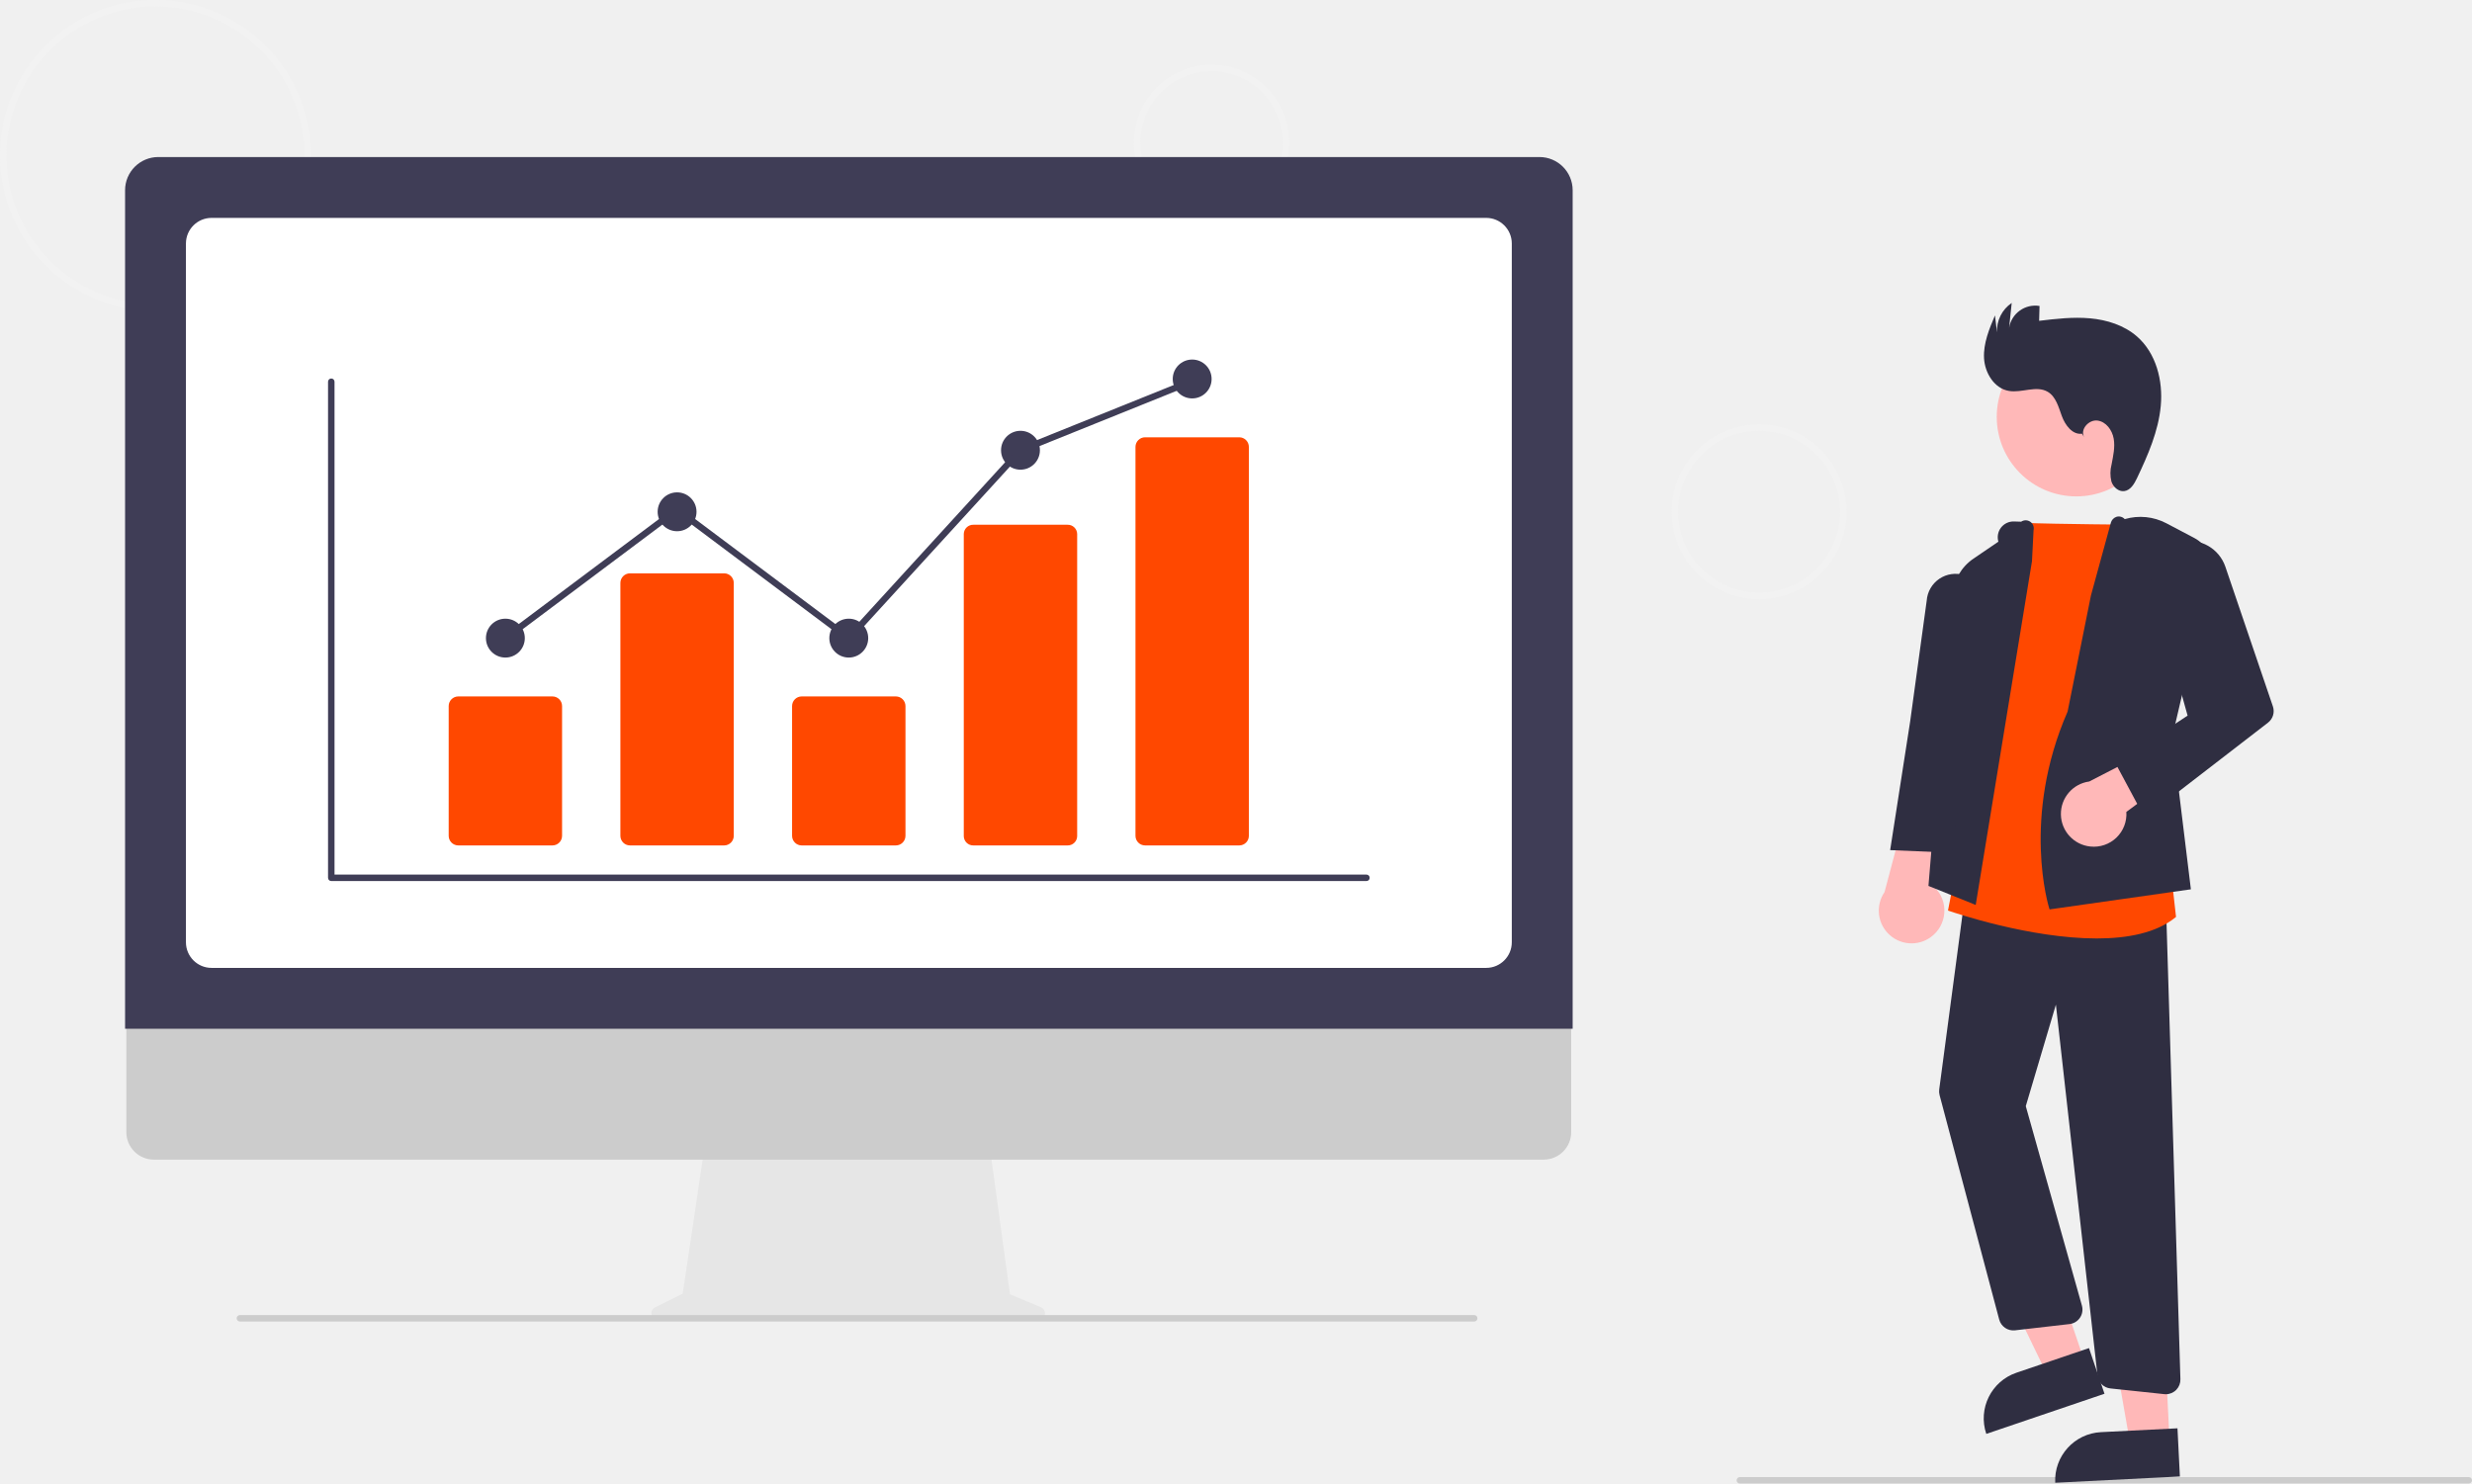
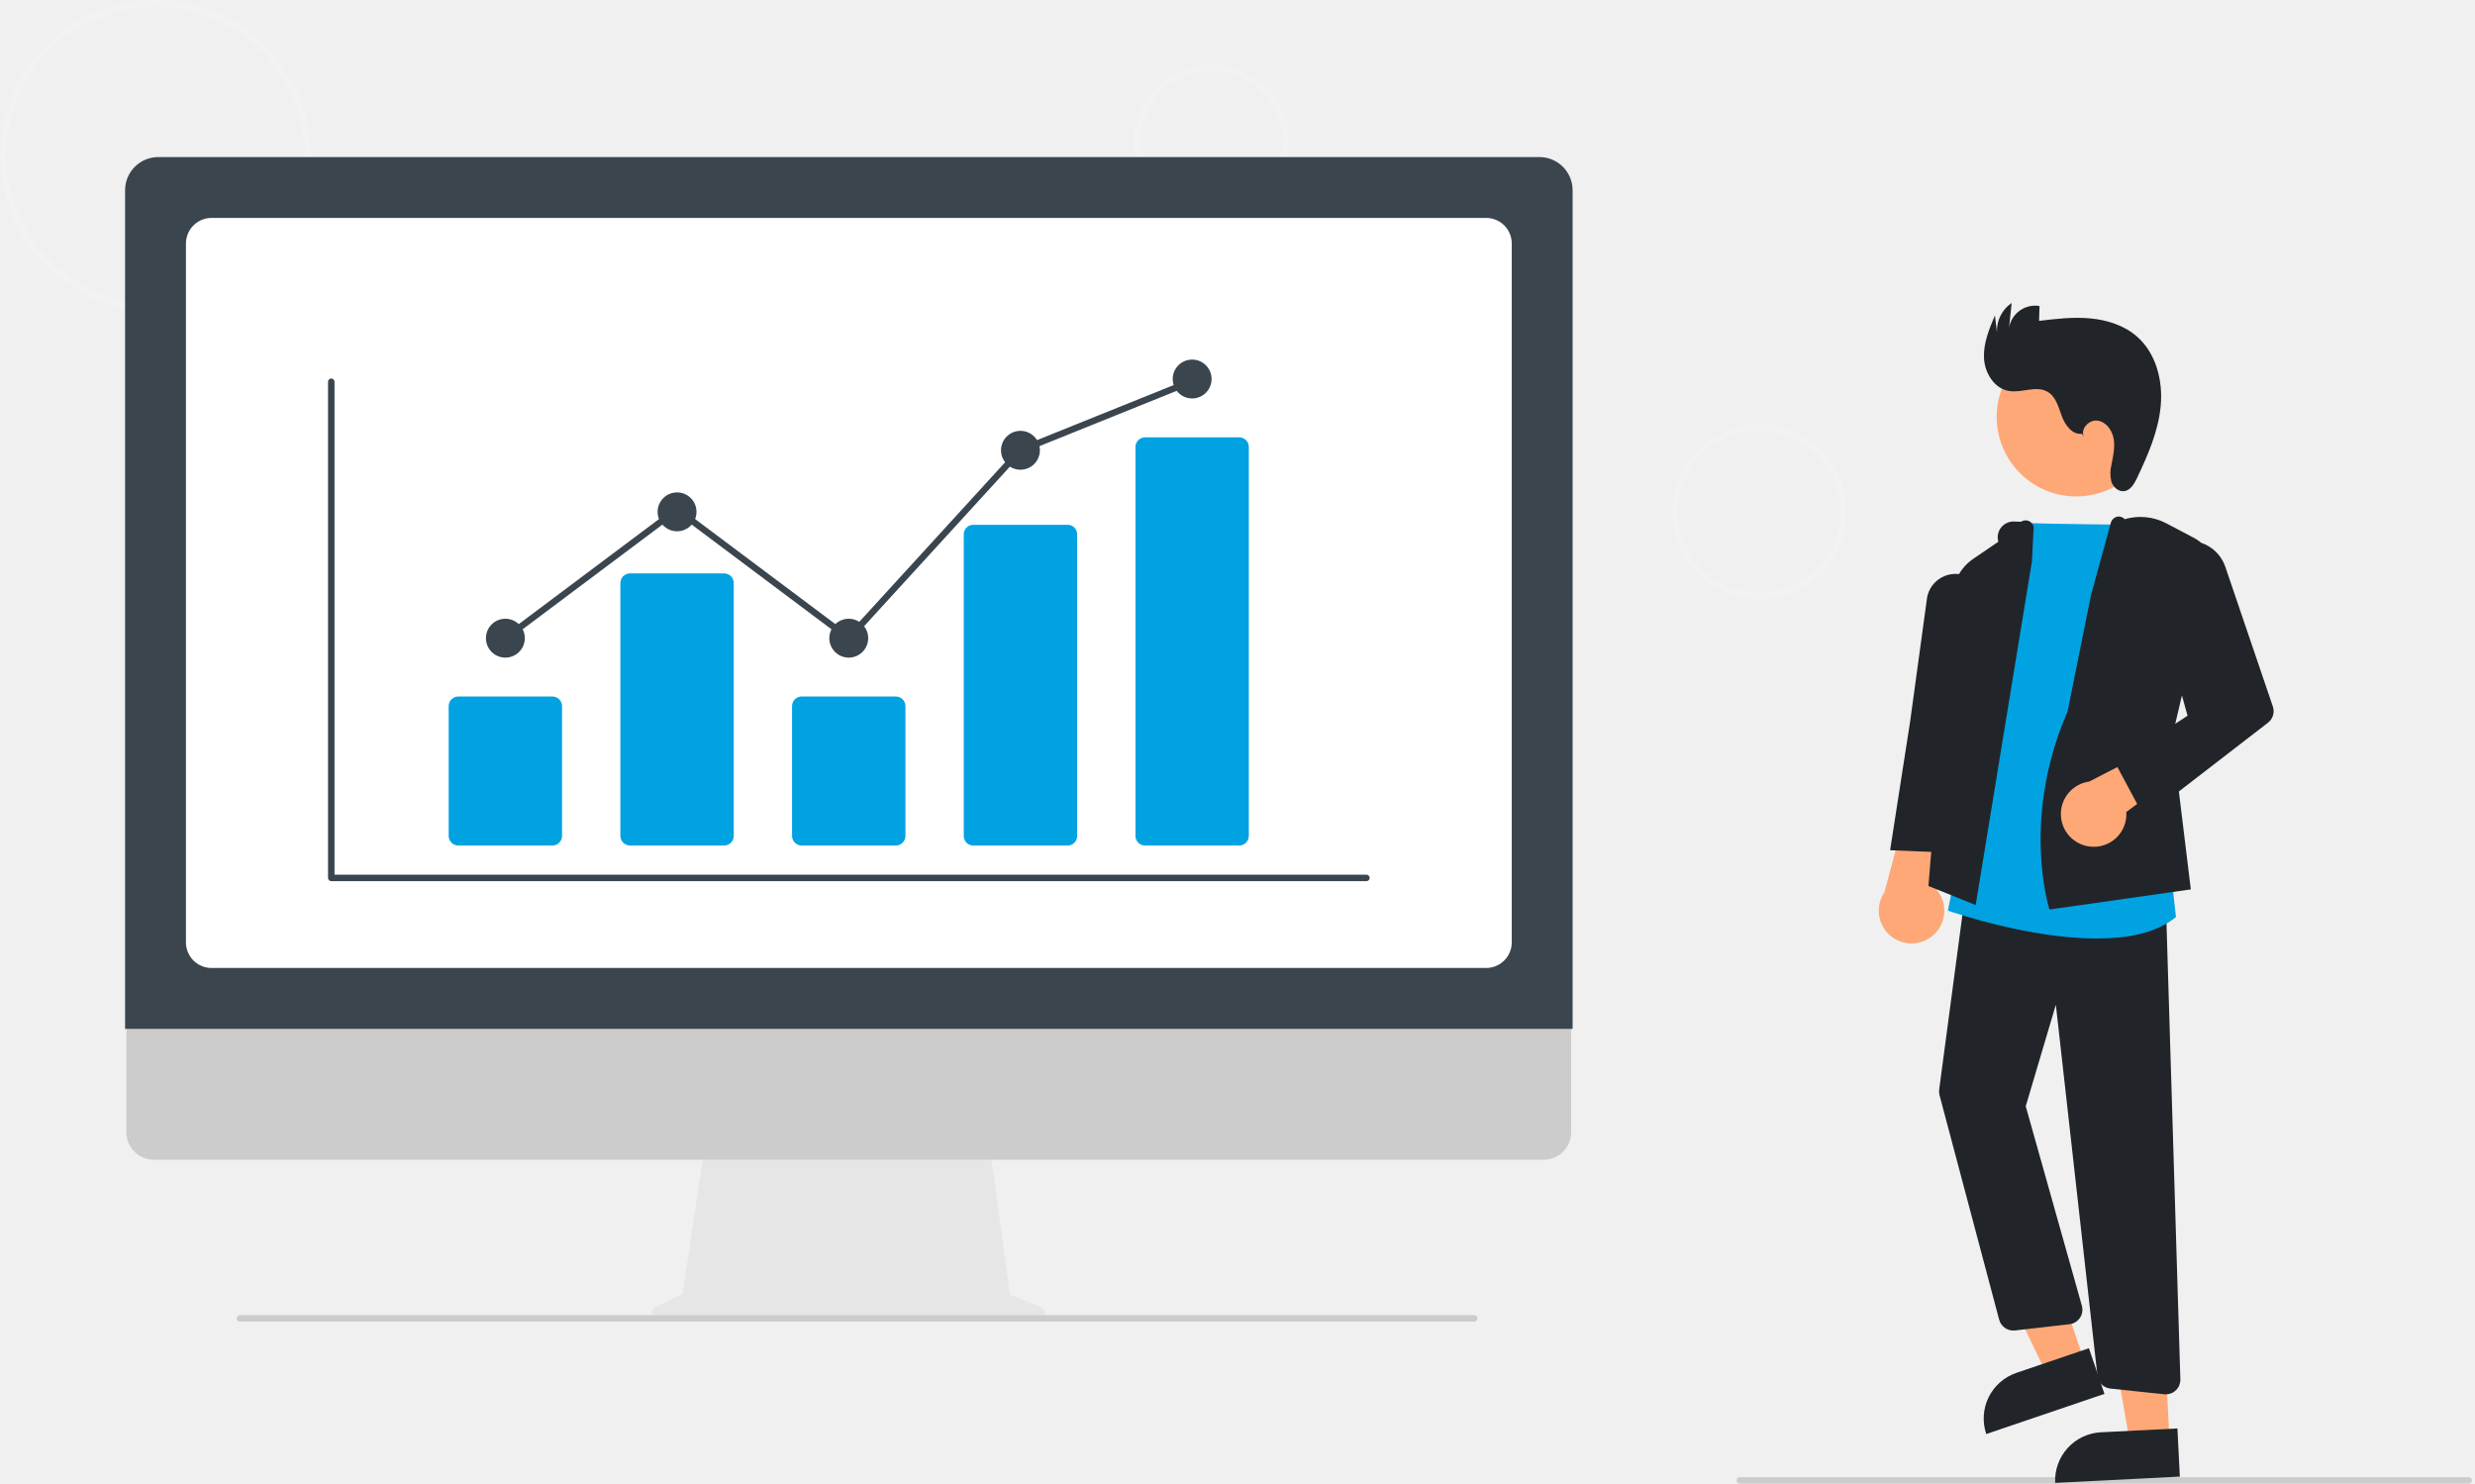
- <svg xmlns="http://www.w3.org/2000/svg" data-name="Layer 1" width="763.057" height="458" viewBox="0 0 763.057 458">
-   <path d="M266.472,317a48,48,0,1,1,48-48A48.054,48.054,0,0,1,266.472,317Zm0-94a46,46,0,1,0,46,46A46.052,46.052,0,0,0,266.472,223Z" transform="translate(-218.4715 -221)" fill="#f2f2f2" />
-   <path d="M592.472,289a24,24,0,1,1,24-24A24.027,24.027,0,0,1,592.472,289Zm0-46a22,22,0,1,0,22,22A22.025,22.025,0,0,0,592.472,243Z" transform="translate(-218.4715 -221)" fill="#f2f2f2" />
-   <path d="M761.472,406a27,27,0,1,1,27-27A27.031,27.031,0,0,1,761.472,406Zm0-52a25,25,0,1,0,25,25A25.028,25.028,0,0,0,761.472,354Z" transform="translate(-218.4715 -221)" fill="#f2f2f2" />
-   <path d="M980.528,679h-225a1,1,0,0,1,0-2h225a1,1,0,0,1,0,2Z" transform="translate(-218.4715 -221)" fill="#ccc" />
-   <circle cx="640.917" cy="128.686" r="24.561" fill="#ffb8b8" />
-   <polygon points="643.465 420.343 631.857 424.285 611.124 381.386 628.257 375.567 643.465 420.343" fill="#ffb8b8" />
-   <path d="M843.072,642.981h23.644a0,0,0,0,1,0,0v14.887a0,0,0,0,1,0,0H828.185a0,0,0,0,1,0,0v0A14.887,14.887,0,0,1,843.072,642.981Z" transform="translate(-382.6317 86.1046) rotate(-18.76035)" fill="#2f2e41" />
-   <polygon points="669.694 444.575 657.45 445.19 649.249 398.255 667.321 397.346 669.694 444.575" fill="#ffb8b8" />
-   <path d="M867.368,662.902h23.644a0,0,0,0,1,0,0v14.887a0,0,0,0,1,0,0H852.481a0,0,0,0,1,0,0v0A14.887,14.887,0,0,1,867.368,662.902Z" transform="translate(-251.0201 -176.3984) rotate(-2.87712)" fill="#2f2e41" />
-   <path d="M815.3,509.63a10.056,10.056,0,0,0-.468-15.412l11.674-33.774-17.992,4.598L800.188,496.409a10.11,10.11,0,0,0,15.113,13.221Z" transform="translate(-218.4715 -221)" fill="#ffb8b8" />
-   <path d="M887.021,651.424a4.544,4.544,0,0,1-.474-.025l-16.621-1.76a4.472,4.472,0,0,1-3.998-3.974L853.084,531.155l-9.294,31.335,17.329,61.583a4.5,4.5,0,0,1-3.818,5.689l-16.848,1.937a4.523,4.523,0,0,1-4.863-3.315l-18.409-69.303a4.482,4.482,0,0,1-.111-1.748l8.274-62.199,61.714,4.949,4.462,146.703a4.5,4.5,0,0,1-4.498,4.638Z" transform="translate(-218.4715 -221)" fill="#2f2e41" />
-   <path d="M865.688,510.719c-20.676,0-44.084-7.989-45.502-8.479l-.41-.142L843.101,382.413l.429.018c9.244.375,34.469.567,34.723.569l.453.003,9.723,105.619,1.738,15.449-.213.172C884.006,509.052,875.132,510.719,865.688,510.719Z" transform="translate(-218.4715 -221)" fill="#ff4800" />
-   <path d="M828.336,500.375,813.747,494.499l7.436-89.944a14.856,14.856,0,0,1,6.474-11.104l7.677-5.225v0a4.868,4.868,0,0,1,4.827-6.24l2.199.071a2.5,2.5,0,0,1,3.827,2.661l-.483,9.529Z" transform="translate(-218.4715 -221)" fill="#2f2e41" />
-   <path d="M820.974,484.251l-19.049-.802,6.171-39.692,5.113-37.349a8.924,8.924,0,0,1,11.578-7.846h0a8.917,8.917,0,0,1,6.174,9.647l-5.18,40.467Z" transform="translate(-218.4715 -221)" fill="#2f2e41" />
-   <path d="M851.136,501.751l-.129-.401c-.088-.274-8.673-27.812,5.691-60.672l7.203-35.826,6.156-22.495a2.689,2.689,0,0,1,1.631-1.773,2.477,2.477,0,0,1,2.649.68l0,0a17.198,17.198,0,0,1,12.86,1.286l8.645,4.554a9.815,9.815,0,0,1,4.982,10.923l-11.815,50.423,5.744,47.097Z" transform="translate(-218.4715 -221)" fill="#2f2e41" />
-   <path d="M863.716,482.338a10.056,10.056,0,0,0,11.118-10.684l26.756-19.821-9.353-4.434-28.851,14.862a10.11,10.11,0,0,0,.33,20.077Z" transform="translate(-218.4715 -221)" fill="#ffb8b8" />
-   <path d="M880.491,473.465l-9.037-16.869,22.287-14.668-10.876-39.01A11.795,11.795,0,0,1,891.895,388.187h0a11.827,11.827,0,0,1,13.5,7.764l14.675,43.135a4.499,4.499,0,0,1-1.512,5.013Z" transform="translate(-218.4715 -221)" fill="#2f2e41" />
-   <path d="M861.127,354.895c-2.944.383-5.165-2.629-6.195-5.414s-1.815-6.027-4.375-7.531c-3.497-2.055-7.972.417-11.971-.261-4.516-.766-7.453-5.552-7.683-10.127s1.591-8.975,3.377-13.194l.624,5.242a10.396,10.396,0,0,1,4.543-9.087l-.804,7.692a8.164,8.164,0,0,1,9.392-6.756l-.127,4.583c5.216-.62,10.479-1.241,15.711-.769s10.5,2.128,14.466,5.574c5.932,5.154,8.098,13.641,7.371,21.465s-3.957,15.175-7.323,22.275c-.847,1.787-2.018,3.802-3.982,4.03-1.765.204-3.379-1.271-3.928-2.96a10.73,10.73,0,0,1,.048-5.271c.496-2.637,1.122-5.333.655-7.976s-2.368-5.254-5.032-5.578-5.39,2.721-4.109,5.079Z" transform="translate(-218.4715 -221)" fill="#2f2e41" />
-   <path d="M539.781,624.577l-9.561-4.026-6.559-47.928H436.322l-7.109,47.732-8.554,4.277a2.031,2.031,0,0,0,.908,3.848H538.994A2.031,2.031,0,0,0,539.781,624.577Z" transform="translate(-218.4715 -221)" fill="#e6e6e6" />
-   <path d="M694.991,579h-429.038a8.5,8.5,0,0,1-8.481-8.5V510h446v60.5A8.5,8.5,0,0,1,694.991,579Z" transform="translate(-218.4715 -221)" fill="#ccc" />
-   <path d="M703.92,538.594H257.08V279.727a10.258,10.258,0,0,1,10.247-10.247H693.673A10.259,10.259,0,0,1,703.92,279.727Z" transform="translate(-218.4715 -221)" fill="#3f3d56" />
-   <path d="M677.232,519.805H283.768a7.908,7.908,0,0,1-7.9-7.899V296.168a7.909,7.909,0,0,1,7.9-7.9H677.232a7.909,7.909,0,0,1,7.9,7.9v215.737A7.908,7.908,0,0,1,677.232,519.805Z" transform="translate(-218.4715 -221)" fill="#fff" />
-   <path d="M673.528,628.98h-381a1,1,0,0,1,0-2h381a1,1,0,0,1,0,2Z" transform="translate(-218.4715 -221)" fill="#ccc" />
-   <path d="M640.268,493H320.732a1,1,0,0,1-1-1V338.847a1,1,0,0,1,2,0V491h318.535a1,1,0,0,1,0,2Z" transform="translate(-218.4715 -221)" fill="#3f3d56" />
-   <path d="M389.003,482H359.94a2.972,2.972,0,0,1-2.969-2.968V438.968A2.972,2.972,0,0,1,359.94,436h29.063a2.972,2.972,0,0,1,2.969,2.968v40.063A2.972,2.972,0,0,1,389.003,482Z" transform="translate(-218.4715 -221)" fill="#ff4800" />
-   <path d="M442.003,482H412.94a2.972,2.972,0,0,1-2.969-2.968V400.968A2.972,2.972,0,0,1,412.94,398h29.063a2.972,2.972,0,0,1,2.969,2.968v78.063A2.972,2.972,0,0,1,442.003,482Z" transform="translate(-218.4715 -221)" fill="#ff4800" />
-   <path d="M495.003,482H465.94a2.972,2.972,0,0,1-2.969-2.968V438.968A2.972,2.972,0,0,1,465.94,436h29.063a2.972,2.972,0,0,1,2.969,2.968v40.063A2.972,2.972,0,0,1,495.003,482Z" transform="translate(-218.4715 -221)" fill="#ff4800" />
-   <path d="M548.003,482H518.94a2.907,2.907,0,0,1-2.969-2.834V385.834A2.907,2.907,0,0,1,518.94,383h29.063a2.907,2.907,0,0,1,2.969,2.834v93.332A2.907,2.907,0,0,1,548.003,482Z" transform="translate(-218.4715 -221)" fill="#ff4800" />
-   <path d="M601.003,482H571.94a2.972,2.972,0,0,1-2.969-2.968V358.968A2.972,2.972,0,0,1,571.94,356h29.063a2.972,2.972,0,0,1,2.969,2.968V479.032A2.972,2.972,0,0,1,601.003,482Z" transform="translate(-218.4715 -221)" fill="#ff4800" />
-   <circle cx="156" cy="197" r="6" fill="#3f3d56" />
-   <circle cx="209" cy="158" r="6" fill="#3f3d56" />
-   <circle cx="262" cy="197" r="6" fill="#3f3d56" />
-   <circle cx="315" cy="139" r="6" fill="#3f3d56" />
-   <circle cx="368" cy="117" r="6" fill="#3f3d56" />
-   <polygon points="262.126 198.344 209 158.552 156.6 197.8 155.4 196.2 209 156.053 261.874 195.656 314.415 138.158 314.626 138.072 367.626 116.718 368.374 118.573 315.585 139.842 262.126 198.344" fill="#3f3d56" />
+ <svg xmlns="http://www.w3.org/2000/svg" width="764" height="458" viewBox="0 0 764 458" fill="none">
+   <g clip-path="url(#clip0_155_911)">
+     <path d="M48 96C38.507 96 29.226 93.185 21.333 87.911C13.439 82.636 7.287 75.14 3.654 66.369C0.021 57.598 -0.93 47.947 0.922 38.636C2.774 29.325 7.346 20.772 14.059 14.059C20.772 7.346 29.325 2.774 38.636 0.922C47.947 -0.93 57.598 0.021 66.369 3.654C75.14 7.287 82.636 13.439 87.911 21.333C93.185 29.226 96 38.507 96 48C95.986 60.726 90.924 72.927 81.925 81.925C72.927 90.924 60.726 95.986 48 96ZM48 2C38.902 2 30.009 4.698 22.444 9.752C14.879 14.807 8.983 21.991 5.502 30.397C2.02 38.802 1.109 48.051 2.884 56.974C4.659 65.897 9.04 74.094 15.473 80.527C21.906 86.96 30.103 91.341 39.026 93.116C47.949 94.891 57.198 93.98 65.603 90.499C74.009 87.017 81.193 81.121 86.248 73.556C91.302 65.992 94 57.098 94 48C93.986 35.804 89.135 24.112 80.512 15.488C71.888 6.865 60.196 2.014 48 2Z" fill="#F2F2F2" />
+     <path d="M374 68C369.253 68 364.613 66.592 360.666 63.955C356.72 61.318 353.643 57.57 351.827 53.184C350.01 48.799 349.535 43.973 350.461 39.318C351.387 34.662 353.673 30.386 357.029 27.029C360.386 23.673 364.662 21.387 369.318 20.461C373.973 19.535 378.799 20.01 383.184 21.827C387.57 23.643 391.318 26.72 393.955 30.666C396.592 34.613 398 39.253 398 44C397.993 50.363 395.462 56.463 390.963 60.963C386.463 65.462 380.363 67.993 374 68ZM374 22C369.649 22 365.395 23.29 361.777 25.708C358.16 28.125 355.34 31.561 353.675 35.581C352.01 39.601 351.574 44.024 352.423 48.292C353.272 52.56 355.367 56.48 358.444 59.556C361.52 62.633 365.44 64.728 369.708 65.577C373.976 66.426 378.399 65.99 382.419 64.325C386.439 62.66 389.875 59.84 392.292 56.222C394.71 52.605 396 48.351 396 44C395.993 38.167 393.673 32.575 389.549 28.451C385.425 24.327 379.833 22.007 374 22Z" fill="#F2F2F2" />
+     <path d="M543 185C537.66 185 532.44 183.416 528 180.45C523.559 177.483 520.099 173.266 518.055 168.332C516.012 163.399 515.477 157.97 516.519 152.733C517.561 147.495 520.132 142.684 523.908 138.908C527.684 135.132 532.495 132.561 537.733 131.519C542.97 130.477 548.399 131.012 553.332 133.055C558.266 135.099 562.483 138.559 565.45 143C568.416 147.44 570 152.66 570 158C569.992 165.158 567.145 172.021 562.083 177.083C557.021 182.145 550.158 184.992 543 185ZM543 133C538.055 133 533.222 134.466 529.111 137.213C525 139.96 521.795 143.865 519.903 148.433C518.011 153.001 517.516 158.028 518.48 162.877C519.445 167.727 521.826 172.181 525.322 175.678C528.819 179.174 533.273 181.555 538.123 182.52C542.972 183.484 547.999 182.989 552.567 181.097C557.135 179.205 561.04 176 563.787 171.889C566.534 167.778 568 162.945 568 158C567.993 151.372 565.356 145.017 560.669 140.331C555.983 135.644 549.628 133.007 543 133Z" fill="#F2F2F2" />
+     <path d="M762.057 458H537.057C536.791 458 536.537 457.895 536.35 457.707C536.162 457.52 536.057 457.265 536.057 457C536.057 456.735 536.162 456.48 536.35 456.293C536.537 456.105 536.791 456 537.057 456H762.057C762.322 456 762.576 456.105 762.764 456.293C762.951 456.48 763.057 456.735 763.057 457C763.057 457.265 762.951 457.52 762.764 457.707C762.576 457.895 762.322 458 762.057 458Z" fill="#CCCCCC" />
+     <path d="M640.917 153.247C654.482 153.247 665.479 142.25 665.479 128.686C665.479 115.121 654.482 104.125 640.917 104.125C627.353 104.125 616.356 115.121 616.356 128.686C616.356 142.25 627.353 153.247 640.917 153.247Z" fill="#FFA877" />
+     <path d="M643.465 420.343L631.857 424.285L611.124 381.386L628.257 375.567L643.465 420.343Z" fill="#FFA877" />
+     <path d="M622.439 423.785L644.826 416.181L649.614 430.277L613.131 442.669C612.502 440.818 612.244 438.861 612.371 436.91C612.499 434.959 613.009 433.053 613.874 431.299C614.738 429.546 615.939 427.979 617.409 426.69C618.879 425.401 620.588 424.414 622.439 423.785Z" fill="#212529" />
+     <path d="M669.694 444.575L657.45 445.19L649.249 398.255L667.321 397.346L669.694 444.575Z" fill="#FFA877" />
+     <path d="M648.528 442.131L672.142 440.944L672.89 455.812L634.407 457.746C634.309 455.794 634.597 453.841 635.253 452C635.91 450.158 636.923 448.464 638.234 447.014C639.545 445.564 641.129 444.387 642.895 443.549C644.662 442.711 646.576 442.229 648.528 442.131Z" fill="#212529" />
+     <path d="M596.829 288.63C597.927 287.652 598.798 286.446 599.379 285.096C599.96 283.745 600.238 282.284 600.194 280.815C600.149 279.345 599.783 277.904 599.121 276.591C598.459 275.278 597.517 274.127 596.362 273.218L608.036 239.444L590.044 244.041L581.717 275.409C580.318 277.451 579.717 279.935 580.027 282.391C580.337 284.846 581.538 287.102 583.401 288.732C585.263 290.362 587.659 291.251 590.134 291.233C592.609 291.214 594.992 290.288 596.829 288.63Z" fill="#FFA877" />
+     <path d="M668.55 430.424C668.392 430.424 668.234 430.415 668.076 430.398L651.456 428.639C650.434 428.536 649.48 428.084 648.752 427.361C648.024 426.637 647.567 425.686 647.458 424.665L634.613 310.155L625.318 341.49L642.647 403.073C642.823 403.7 642.862 404.358 642.759 405.002C642.656 405.645 642.415 406.258 642.052 406.799C641.689 407.341 641.213 407.796 640.656 408.135C640.1 408.474 639.476 408.688 638.829 408.763L621.982 410.699C620.909 410.818 619.829 410.549 618.937 409.941C618.045 409.333 617.4 408.426 617.118 407.384L598.71 338.081C598.558 337.511 598.52 336.917 598.598 336.333L606.872 274.134L668.586 279.083L673.048 425.786C673.067 426.388 672.964 426.988 672.746 427.55C672.529 428.112 672.2 428.624 671.781 429.057C671.361 429.489 670.859 429.833 670.304 430.068C669.749 430.303 669.153 430.424 668.55 430.424Z" fill="#212529" />
+     <path d="M647.217 289.719C626.541 289.719 603.132 281.73 601.715 281.239L601.305 281.097L624.629 161.413L625.059 161.431C634.302 161.806 659.528 161.998 659.782 162L660.234 162.003L669.957 267.622L671.695 283.071L671.482 283.243C665.534 288.052 656.661 289.719 647.217 289.719Z" fill="#00A2E2" />
+     <path d="M609.865 279.375L595.275 273.499L602.711 183.555C602.89 181.338 603.565 179.189 604.686 177.267C605.806 175.345 607.344 173.699 609.186 172.452L616.863 167.227C616.646 166.488 616.607 165.709 616.749 164.952C616.892 164.195 617.212 163.483 617.683 162.874C618.154 162.265 618.763 161.777 619.459 161.449C620.156 161.121 620.92 160.962 621.69 160.987L623.889 161.058C624.307 160.776 624.8 160.627 625.304 160.631C625.808 160.635 626.299 160.79 626.713 161.078C627.127 161.366 627.444 161.772 627.623 162.243C627.802 162.714 627.834 163.229 627.716 163.719L627.233 173.248L609.865 279.375Z" fill="#212529" />
+     <path d="M602.503 263.251L583.454 262.449L589.625 222.756L594.738 185.408C594.839 184.067 595.241 182.766 595.915 181.602C596.589 180.438 597.518 179.442 598.631 178.687C599.744 177.933 601.014 177.44 602.345 177.245C603.675 177.05 605.033 177.158 606.316 177.562C608.314 178.189 610.028 179.499 611.156 181.263C612.285 183.027 612.757 185.132 612.49 187.209L607.31 227.676L602.503 263.251Z" fill="#212529" />
+     <path d="M632.664 280.751L632.535 280.35C632.447 280.076 623.862 252.539 638.226 219.678L645.43 183.853L651.585 161.358C651.701 160.956 651.908 160.586 652.191 160.278C652.474 159.971 652.825 159.733 653.217 159.585C653.676 159.426 654.172 159.405 654.643 159.526C655.114 159.647 655.539 159.904 655.865 160.265C660.156 159.006 664.768 159.467 668.725 161.551L677.369 166.105C679.292 167.118 680.823 168.739 681.725 170.716C682.627 172.693 682.847 174.913 682.351 177.028L670.536 227.451L676.279 274.548L632.664 280.751Z" fill="#212529" />
+     <path d="M645.245 261.338C646.707 261.496 648.185 261.333 649.576 260.858C650.968 260.384 652.238 259.61 653.298 258.591C654.358 257.573 655.182 256.334 655.711 254.963C656.241 253.591 656.463 252.12 656.363 250.654L683.119 230.833L673.766 226.399L644.915 241.261C642.462 241.593 640.217 242.813 638.603 244.69C636.99 246.568 636.122 248.971 636.162 251.446C636.203 253.921 637.15 256.295 638.824 258.118C640.498 259.941 642.783 261.087 645.245 261.338Z" fill="#FFA877" />
+     <path d="M662.019 252.465L652.982 235.596L675.27 220.928L664.394 181.919C663.958 180.357 663.849 178.722 664.074 177.116C664.298 175.51 664.851 173.968 665.699 172.585C666.546 171.203 667.669 170.01 668.999 169.081C670.328 168.153 671.834 167.508 673.423 167.187C676.232 166.627 679.149 167.106 681.632 168.534C684.114 169.962 685.995 172.242 686.923 174.951L701.598 218.087C701.901 218.975 701.918 219.937 701.647 220.835C701.375 221.734 700.83 222.526 700.086 223.099L662.019 252.465Z" fill="#212529" />
+     <path d="M642.655 133.895C639.711 134.278 637.49 131.266 636.46 128.481C635.43 125.697 634.645 122.455 632.085 120.951C628.588 118.896 624.113 121.367 620.114 120.689C615.598 119.923 612.661 115.137 612.431 110.562C612.201 105.987 614.021 101.586 615.808 97.368L616.431 102.61C616.348 100.834 616.722 99.065 617.517 97.474C618.313 95.883 619.503 94.523 620.974 93.524L620.171 101.216C620.342 100.155 620.721 99.138 621.286 98.223C621.851 97.309 622.591 96.515 623.464 95.887C624.336 95.26 625.324 94.81 626.371 94.566C627.418 94.321 628.502 94.285 629.563 94.46L629.436 99.044C634.653 98.423 639.915 97.802 645.147 98.275C650.379 98.747 655.647 100.403 659.613 103.848C665.544 109.002 667.711 117.489 666.983 125.314C666.256 133.138 663.026 140.488 659.66 147.589C658.813 149.375 657.642 151.391 655.678 151.619C653.913 151.823 652.298 150.348 651.75 148.659C651.327 146.925 651.343 145.113 651.797 143.388C652.294 140.75 652.919 138.055 652.453 135.412C651.986 132.769 650.085 130.158 647.421 129.834C644.757 129.51 642.031 132.555 643.312 134.913L642.655 133.895Z" fill="#212529" />
+     <path d="M321.31 403.577L311.749 399.551L305.191 351.623H217.851L210.742 399.356L202.188 403.632C201.779 403.837 201.451 404.174 201.257 404.588C201.063 405.003 201.015 405.47 201.12 405.916C201.225 406.361 201.477 406.758 201.836 407.042C202.195 407.326 202.639 407.48 203.097 407.48H320.522C320.991 407.48 321.446 407.318 321.808 407.021C322.171 406.724 322.42 406.311 322.513 405.851C322.606 405.391 322.537 404.914 322.318 404.499C322.098 404.085 321.742 403.759 321.31 403.577Z" fill="#E6E6E6" />
+     <path d="M476.519 358H47.481C45.23 357.995 43.073 357.097 41.483 355.504C39.893 353.91 39 351.751 39 349.5V289H485V349.5C485 351.751 484.107 353.91 482.517 355.504C480.927 357.097 478.77 357.995 476.519 358Z" fill="#CCCCCC" />
+     <path d="M485.448 317.594H38.608V58.727C38.611 56.01 39.692 53.406 41.613 51.485C43.534 49.564 46.139 48.483 48.855 48.48H475.201C477.918 48.483 480.523 49.564 482.444 51.485C484.365 53.406 485.445 56.01 485.448 58.727V317.594Z" fill="#3B454E" />
+     <path d="M458.76 298.805H65.296C63.202 298.803 61.194 297.97 59.713 296.489C58.232 295.008 57.399 293 57.397 290.906V75.168C57.399 73.074 58.232 71.066 59.713 69.585C61.194 68.104 63.202 67.271 65.296 67.269H458.76C460.855 67.271 462.863 68.104 464.344 69.585C465.825 71.066 466.658 73.074 466.66 75.168V290.906C466.658 293 465.825 295.008 464.344 296.489C462.863 297.97 460.855 298.803 458.76 298.805Z" fill="white" />
+     <path d="M455.057 407.98H74.057C73.791 407.98 73.537 407.875 73.35 407.687C73.162 407.5 73.057 407.245 73.057 406.98C73.057 406.715 73.162 406.461 73.35 406.273C73.537 406.086 73.791 405.98 74.057 405.98H455.057C455.322 405.98 455.576 406.086 455.764 406.273C455.951 406.461 456.057 406.715 456.057 406.98C456.057 407.245 455.951 407.5 455.764 407.687C455.576 407.875 455.322 407.98 455.057 407.98Z" fill="#CCCCCC" />
+     <path d="M421.796 272H102.261C101.996 272 101.741 271.895 101.554 271.707C101.366 271.52 101.261 271.265 101.261 271V117.847C101.261 117.581 101.366 117.327 101.554 117.14C101.741 116.952 101.996 116.847 102.261 116.847C102.526 116.847 102.78 116.952 102.968 117.14C103.155 117.327 103.261 117.581 103.261 117.847V270H421.796C422.061 270 422.316 270.105 422.503 270.293C422.691 270.48 422.796 270.735 422.796 271C422.796 271.265 422.691 271.52 422.503 271.707C422.316 271.895 422.061 272 421.796 272Z" fill="#3B454E" />
+     <path d="M170.531 261H141.469C140.682 260.999 139.927 260.686 139.371 260.13C138.814 259.573 138.501 258.819 138.5 258.032V217.968C138.501 217.181 138.814 216.427 139.371 215.87C139.927 215.314 140.682 215.001 141.469 215H170.531C171.318 215.001 172.073 215.314 172.629 215.87C173.186 216.427 173.499 217.181 173.5 217.968V258.032C173.499 258.819 173.186 259.573 172.629 260.13C172.073 260.686 171.318 260.999 170.531 261Z" fill="#00A2E2" />
+     <path d="M223.531 261H194.469C193.682 260.999 192.927 260.686 192.371 260.13C191.814 259.573 191.501 258.819 191.5 258.032V179.968C191.501 179.181 191.814 178.427 192.371 177.87C192.927 177.314 193.682 177.001 194.469 177H223.531C224.318 177.001 225.073 177.314 225.629 177.87C226.186 178.427 226.499 179.181 226.5 179.968V258.032C226.499 258.819 226.186 259.573 225.629 260.13C225.073 260.686 224.318 260.999 223.531 261Z" fill="#00A2E2" />
+     <path d="M276.531 261H247.469C246.682 260.999 245.927 260.686 245.371 260.13C244.814 259.573 244.501 258.819 244.5 258.032V217.968C244.501 217.181 244.814 216.427 245.371 215.87C245.927 215.314 246.682 215.001 247.469 215H276.531C277.318 215.001 278.073 215.314 278.629 215.87C279.186 216.427 279.499 217.181 279.5 217.968V258.032C279.499 258.819 279.186 259.573 278.629 260.13C278.073 260.686 277.318 260.999 276.531 261Z" fill="#00A2E2" />
+     <path d="M329.531 261H300.469C299.699 261.016 298.955 260.728 298.399 260.196C297.842 259.665 297.519 258.935 297.5 258.166V164.834C297.519 164.065 297.842 163.335 298.399 162.803C298.955 162.272 299.699 161.983 300.469 162H329.531C330.301 161.983 331.045 162.272 331.601 162.803C332.158 163.335 332.481 164.065 332.5 164.834V258.166C332.481 258.935 332.158 259.665 331.601 260.196C331.045 260.728 330.301 261.016 329.531 261Z" fill="#00A2E2" />
+     <path d="M382.531 261H353.469C352.682 260.999 351.927 260.686 351.37 260.13C350.814 259.573 350.501 258.819 350.5 258.032V137.968C350.501 137.181 350.814 136.427 351.37 135.87C351.927 135.314 352.682 135.001 353.469 135H382.531C383.318 135.001 384.073 135.314 384.63 135.87C385.186 136.427 385.499 137.181 385.5 137.968V258.032C385.499 258.819 385.186 259.573 384.63 260.13C384.073 260.686 383.318 260.999 382.531 261Z" fill="#00A2E2" />
+     <path d="M156 203C159.314 203 162 200.314 162 197C162 193.686 159.314 191 156 191C152.686 191 150 193.686 150 197C150 200.314 152.686 203 156 203Z" fill="#3B454E" />
+     <path d="M209 164C212.314 164 215 161.314 215 158C215 154.686 212.314 152 209 152C205.686 152 203 154.686 203 158C203 161.314 205.686 164 209 164Z" fill="#3B454E" />
+     <path d="M262 203C265.314 203 268 200.314 268 197C268 193.686 265.314 191 262 191C258.686 191 256 193.686 256 197C256 200.314 258.686 203 262 203Z" fill="#3B454E" />
+     <path d="M315 145C318.314 145 321 142.314 321 139C321 135.686 318.314 133 315 133C311.686 133 309 135.686 309 139C309 142.314 311.686 145 315 145Z" fill="#3B454E" />
+     <path d="M368 123C371.314 123 374 120.314 374 117C374 113.686 371.314 111 368 111C364.686 111 362 113.686 362 117C362 120.314 364.686 123 368 123Z" fill="#3B454E" />
+     <path d="M262.126 198.344L209 158.552L156.6 197.8L155.4 196.2L209 156.053L261.874 195.656L314.415 138.158L314.626 138.072L367.626 116.718L368.374 118.573L315.585 139.842L262.126 198.344Z" fill="#3B454E" />
+   </g>
+   <defs>
+     <clipPath id="clip0_155_911">
+       <rect width="763.057" height="458" fill="white" />
+     </clipPath>
+   </defs>
</svg>
